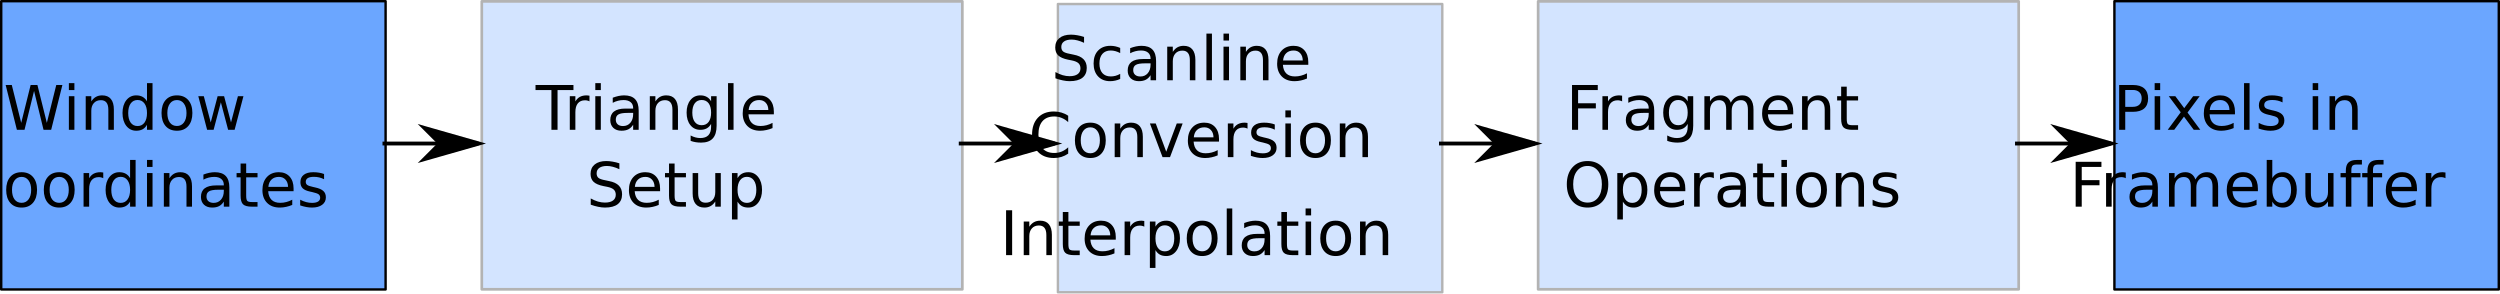
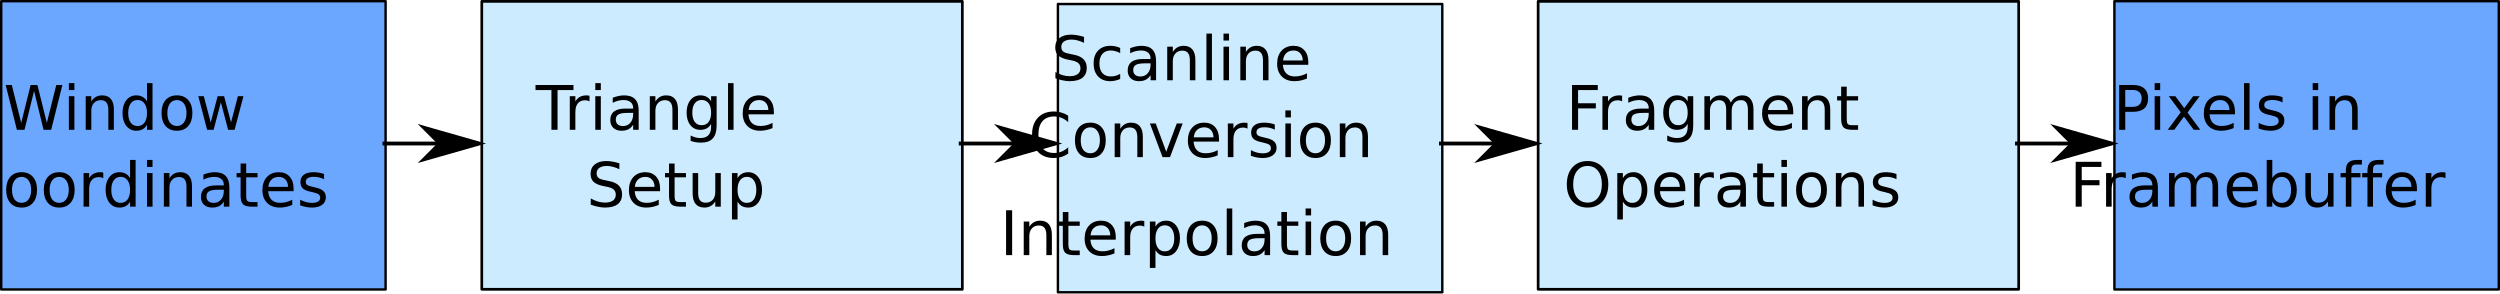
<svg xmlns="http://www.w3.org/2000/svg" width="650.737" height="76.389" id="svg3267" version="1.0">
  <defs id="defs3269">
    <marker orient="auto" refY="0.0" refX="0.0" id="Arrow1Lend" style="overflow:visible;">
      <path id="path4627" d="M 0.0,0.0 L 5.0,-5.0 L -12.5,0.0 L 5.0,5.0 L 0.0,0.0 z " style="fill-rule:evenodd;stroke:#000000;stroke-width:1.0pt;marker-start:none;" transform="scale(0.8) rotate(180) translate(12.5,0)" />
    </marker>
  </defs>
  <g id="layer1" transform="translate(-24.63125,-27.4017)">
-     <rect style="opacity:0.3;fill:#6ba6ff;fill-opacity:1;stroke:#010000;stroke-width:0.704;stroke-linecap:butt;stroke-linejoin:round;stroke-miterlimit:4;stroke-dasharray:none;stroke-opacity:1" id="rect3277" width="125.083" height="74.953" x="150.037" y="27.754" />
-     <rect style="opacity:0.3;fill:#6ba6ff;fill-opacity:1;stroke:#010000;stroke-width:0.63;stroke-linecap:butt;stroke-linejoin:round;stroke-miterlimit:4;stroke-dasharray:none;stroke-opacity:1" id="rect4341" width="100.054" height="75.027" x="300" y="28.449" />
+     <rect style="opacity:1;fill:#cdebff;fill-opacity:1;stroke:#010000;stroke-width:0.704;stroke-linecap:butt;stroke-linejoin:round;stroke-miterlimit:4;stroke-dasharray:none;stroke-opacity:1" id="rect3277" width="125.083" height="74.953" x="150.037" y="27.754" />
+     <rect style="opacity:1;fill:#cdebff;fill-opacity:1;stroke:#010000;stroke-width:0.63;stroke-linecap:butt;stroke-linejoin:round;stroke-miterlimit:4;stroke-dasharray:none;stroke-opacity:1" id="rect4341" width="100.054" height="75.027" x="300" y="28.449" />
    <text xml:space="preserve" style="font-size:16px;font-style:normal;font-weight:normal;fill:#000000;fill-opacity:1;stroke:none;stroke-width:1px;stroke-linecap:butt;stroke-linejoin:miter;stroke-opacity:1;font-family:Bitstream Vera Sans" x="349.929" y="48.296" id="text4343">
      <tspan id="tspan4345" x="349.929" y="48.296" style="text-align:center;text-anchor:middle">Scanline</tspan>
      <tspan x="349.929" y="68.296" id="tspan4347" style="text-align:center;text-anchor:middle">Conversion</tspan>
    </text>
    <rect style="opacity:1;fill:#6ba6ff;fill-opacity:1;stroke:#010000;stroke-width:0.63;stroke-linecap:butt;stroke-linejoin:round;stroke-miterlimit:4;stroke-dasharray:none;stroke-opacity:1" id="rect4349" width="100.054" height="75.027" x="575" y="27.717" />
    <text xml:space="preserve" style="font-size:16px;font-style:normal;font-weight:normal;fill:#000000;fill-opacity:1;stroke:none;stroke-width:1px;stroke-linecap:butt;stroke-linejoin:miter;stroke-opacity:1;font-family:Bitstream Vera Sans" x="624.972" y="61.195" id="text4351">
      <tspan x="624.972" y="61.195" id="tspan4355" style="text-align:center;text-anchor:middle">Pixels in</tspan>
      <tspan x="624.972" y="81.195" style="text-align:center;text-anchor:middle" id="tspan3271">Framebuffer</tspan>
    </text>
    <rect style="opacity:1;fill:#6ba6ff;fill-opacity:1;stroke:#010000;stroke-width:0.63;stroke-linecap:butt;stroke-linejoin:round;stroke-miterlimit:4;stroke-dasharray:none;stroke-opacity:1" id="rect4383" width="100.054" height="75.027" x="24.946" y="27.717" />
    <text xml:space="preserve" style="font-size:16px;font-style:normal;font-weight:normal;fill:#000000;fill-opacity:1;stroke:none;stroke-width:1px;stroke-linecap:butt;stroke-linejoin:miter;stroke-opacity:1;font-family:Bitstream Vera Sans" x="74.918" y="61.195" id="text4385">
      <tspan id="tspan4387" x="74.918" y="61.195" style="text-align:center;text-anchor:middle">Window</tspan>
      <tspan x="74.918" y="81.195" id="tspan4389" style="text-align:center;text-anchor:middle">Coordinates</tspan>
    </text>
    <text xml:space="preserve" style="font-size:16px;font-style:normal;font-weight:normal;fill:#000000;fill-opacity:1;stroke:none;stroke-width:1px;stroke-linecap:butt;stroke-linejoin:miter;stroke-opacity:1;font-family:Bitstream Vera Sans" x="213.289" y="61.195" id="text4393">
      <tspan x="213.289" y="61.195" id="tspan4397" style="text-align:center;text-anchor:middle">Triangle</tspan>
      <tspan x="213.289" y="81.195" style="text-align:center;text-anchor:middle" id="tspan2491">Setup</tspan>
    </text>
-     <rect style="opacity:0.3;fill:#6ba6ff;fill-opacity:1;stroke:#010000;stroke-width:0.704;stroke-linecap:butt;stroke-linejoin:round;stroke-miterlimit:4;stroke-dasharray:none;stroke-opacity:1" id="rect4399" width="125.083" height="74.953" x="425" y="27.754" />
+     <rect style="opacity:1;fill:#cdebff;fill-opacity:1;stroke:#010000;stroke-width:0.704;stroke-linecap:butt;stroke-linejoin:round;stroke-miterlimit:4;stroke-dasharray:none;stroke-opacity:1" id="rect4399" width="125.083" height="74.953" x="425" y="27.754" />
    <text xml:space="preserve" style="font-size:16px;font-style:normal;font-weight:normal;fill:#000000;fill-opacity:1;stroke:none;stroke-width:1px;stroke-linecap:butt;stroke-linejoin:miter;stroke-opacity:1;font-family:Bitstream Vera Sans" x="488.252" y="61.195" id="text4401">
      <tspan id="tspan4403" x="488.252" y="61.195" style="text-align:center;text-anchor:middle">Fragment</tspan>
      <tspan x="488.252" y="81.195" id="tspan4405" style="text-align:center;text-anchor:middle">Operations</tspan>
    </text>
    <path style="fill:none;fill-rule:evenodd;stroke:#000000;stroke-width:1px;stroke-linecap:butt;stroke-linejoin:miter;marker-end:url(#Arrow1Lend);stroke-opacity:1" d="M 124.196,64.76 L 149.196,64.76" id="path4693" />
    <path style="fill:none;fill-rule:evenodd;stroke:#000000;stroke-width:1px;stroke-linecap:butt;stroke-linejoin:miter;marker-end:url(#Arrow1Lend);stroke-opacity:1" d="M 274.196,64.76 L 299.196,64.76" id="path4695" />
    <path style="fill:none;fill-rule:evenodd;stroke:#000000;stroke-width:1px;stroke-linecap:butt;stroke-linejoin:miter;marker-end:url(#Arrow1Lend);stroke-opacity:1" d="M 399.196,64.76 L 424.196,64.76" id="path4697" />
    <path style="fill:none;fill-rule:evenodd;stroke:#000000;stroke-width:1px;stroke-linecap:butt;stroke-linejoin:miter;marker-end:url(#Arrow1Lend);stroke-opacity:1" d="M 549.131,64.76 L 574.131,64.76" id="path4699" />
    <text xml:space="preserve" style="font-size:16px;font-style:normal;font-weight:normal;fill:#000000;fill-opacity:1;stroke:none;stroke-width:1px;stroke-linecap:butt;stroke-linejoin:miter;stroke-opacity:1;font-family:Bitstream Vera Sans" x="348.845" y="93.812" id="text3275">
      <tspan x="348.845" y="93.812" id="tspan3279" style="text-align:center;text-anchor:middle">Interpolation</tspan>
    </text>
  </g>
</svg>
